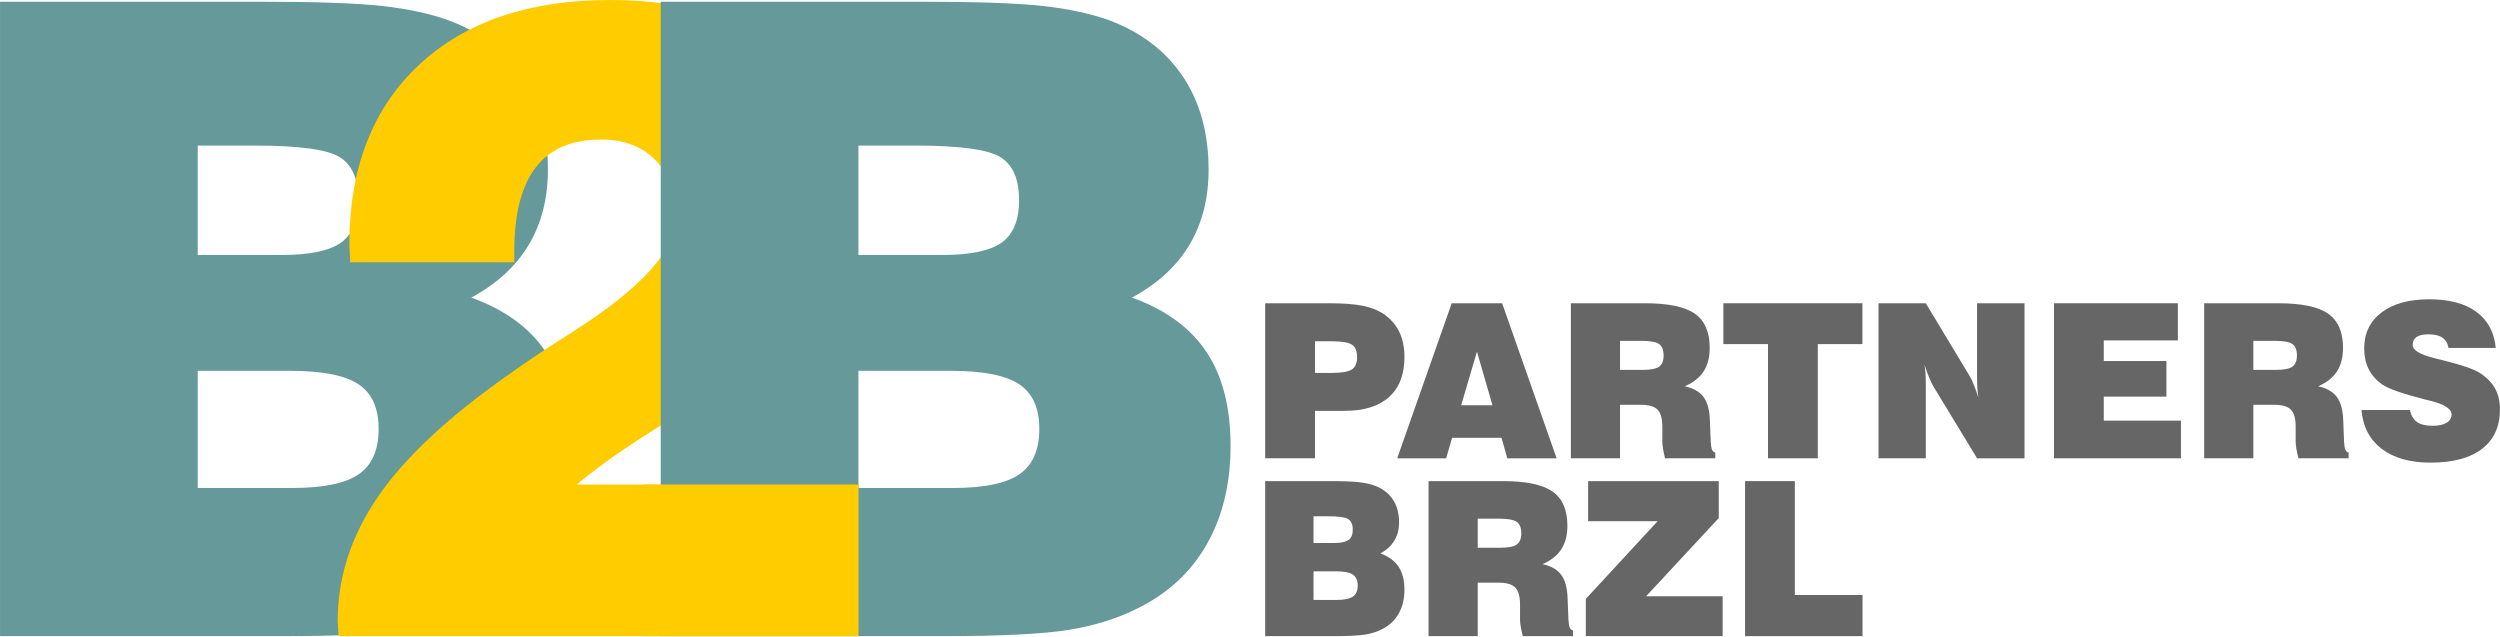
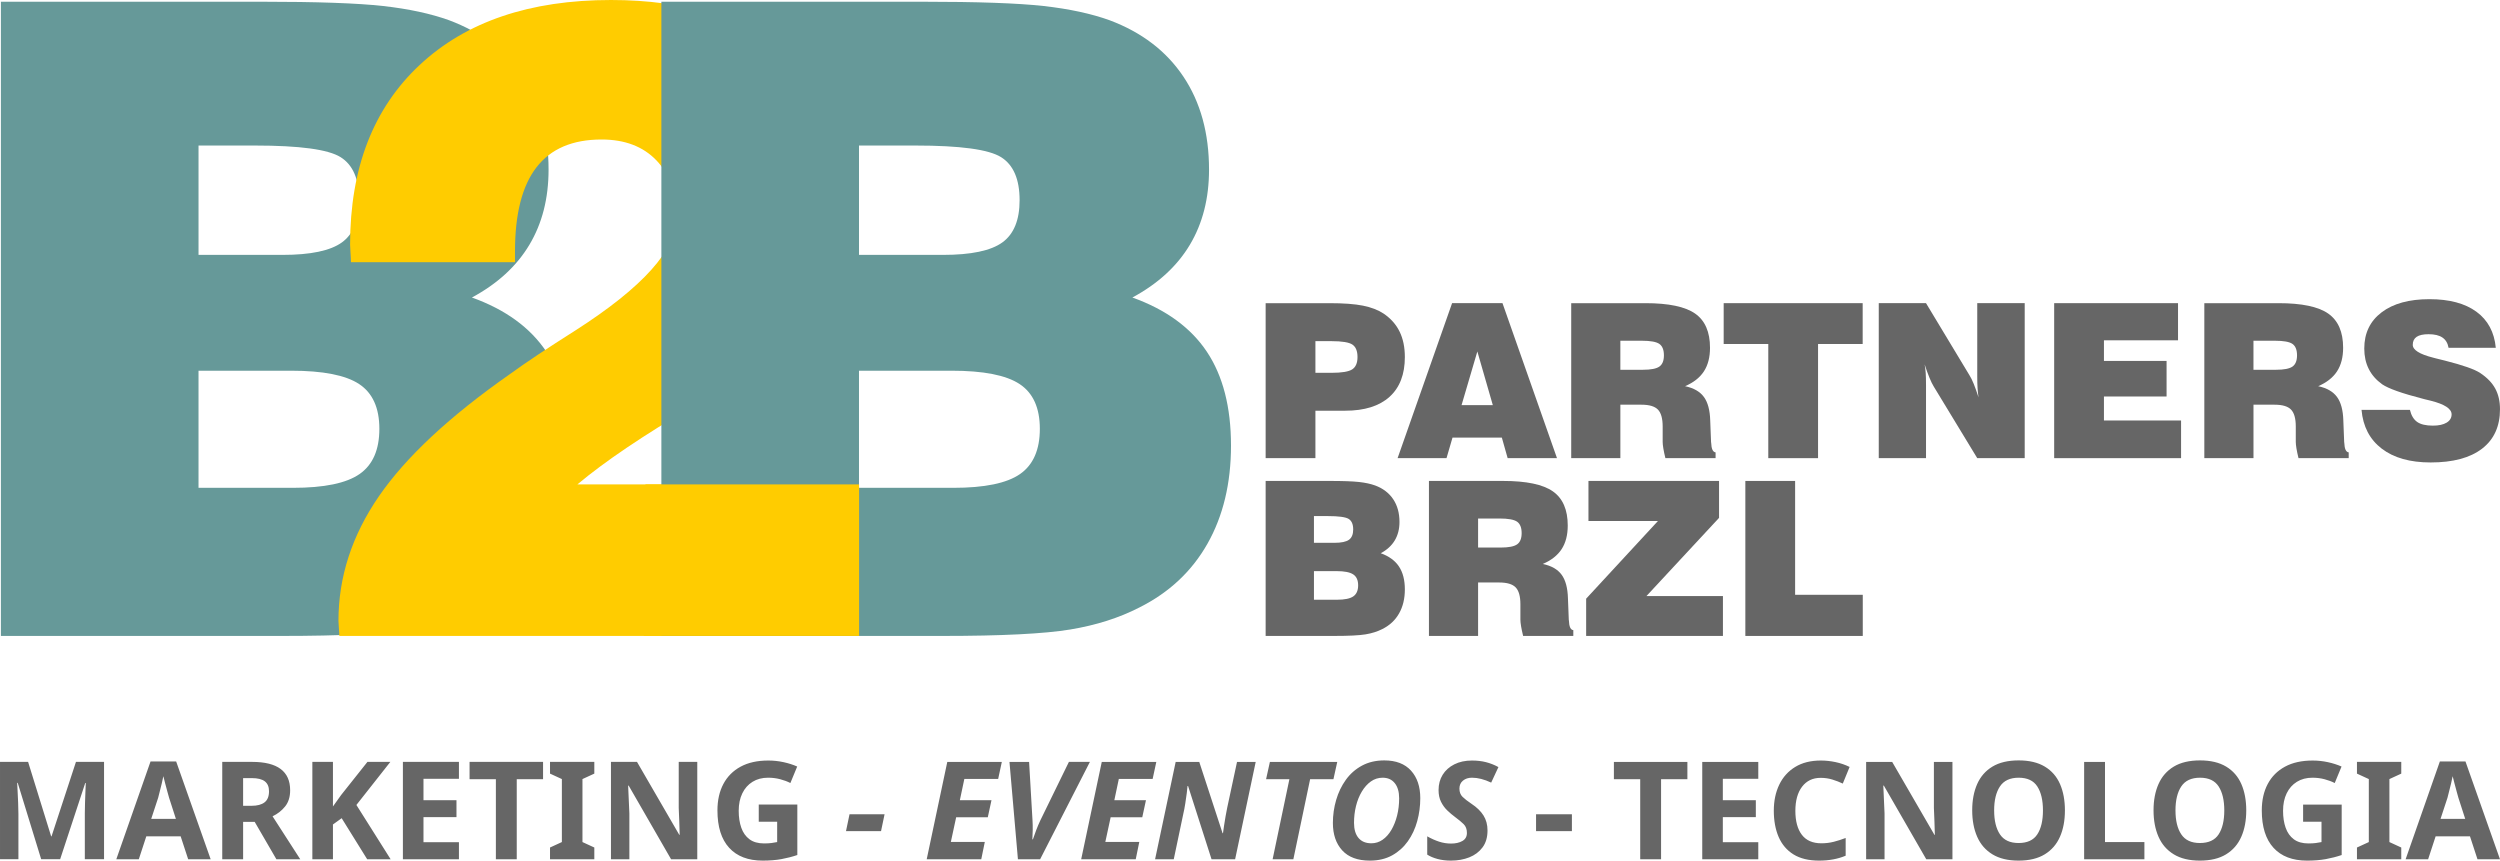
- <svg xmlns="http://www.w3.org/2000/svg" xml:space="preserve" width="51.45mm" height="13.092mm" version="1.1" shape-rendering="geometricPrecision" text-rendering="geometricPrecision" image-rendering="optimizeQuality" fill-rule="evenodd" clip-rule="evenodd" viewBox="0 0 2857.89 727.24">
+ <svg xmlns="http://www.w3.org/2000/svg" xml:space="preserve" width="51.469mm" height="17.718mm" version="1.1" shape-rendering="geometricPrecision" text-rendering="geometricPrecision" image-rendering="optimizeQuality" fill-rule="evenodd" clip-rule="evenodd" viewBox="0 0 2858.81 984.13">
  <g id="Camada_x0020_1">
-     <g id="_2290259028816">
-       <path fill="#669999" fill-rule="nonzero" d="M226 557.86l107.83 0c35.78,0 61.22,-5.25 76.32,-15.76 15.1,-10.5 22.65,-27.73 22.65,-51.7 0,-23.96 -7.72,-41.03 -23.14,-51.21 -15.43,-10.18 -41.37,-15.26 -77.8,-15.26l-105.86 0 0 133.93zm0 -266.38l96.02 0c32.17,0 54.81,-4.76 67.94,-14.28 13.13,-9.52 19.7,-25.6 19.7,-48.25 0,-23.96 -7.05,-40.37 -21.17,-49.23 -14.12,-8.87 -46.78,-13.3 -97.98,-13.3l-64.5 0 0 125.06zm-226 435.76l0 -725.27 297.4 0c64.01,0 110.61,1.64 139.83,4.92 29.22,3.28 54.33,8.7 75.34,16.25 36.76,13.79 64.91,35.28 84.44,64.5 19.54,29.22 29.31,64.66 29.31,106.36 0,32.82 -7.31,61.46 -21.92,85.91 -14.61,24.46 -36.51,44.56 -65.73,60.31 38.41,13.79 66.81,34.48 85.18,62.05 18.38,27.57 27.58,63.36 27.58,107.33 0,43 -8.95,80.34 -26.84,112.02 -17.89,31.68 -43.9,56.05 -78.03,73.12 -22.99,11.81 -49.24,20.19 -78.79,25.11 -29.54,4.92 -78.45,7.39 -146.73,7.39l-321.03 0z" />
-       <path fill="#FFCC00" fill-rule="nonzero" d="M387 727.23c0,-1.97 -0.16,-4.84 -0.49,-8.62 -0.33,-3.77 -0.5,-6.65 -0.5,-8.62 0,-50.22 15.44,-97.73 46.29,-142.54 30.85,-44.81 80.75,-91.34 149.68,-139.59 18.05,-13.13 43.16,-29.87 75.33,-50.22 76.82,-49.24 115.21,-92.07 115.21,-128.51 0,-27.9 -7.63,-49.81 -22.9,-65.73 -15.26,-15.92 -36.19,-23.88 -62.78,-23.88 -33.15,0 -57.94,10.58 -74.34,31.76 -16.41,21.17 -24.62,53.26 -24.62,96.26l0 12.3 -187.59 0c0,-2.62 -0.17,-6.15 -0.49,-10.58 -0.33,-4.43 -0.49,-7.64 -0.49,-9.6 0,-87.31 26.5,-155.75 79.51,-205.32 53.02,-49.56 125.97,-74.34 218.86,-74.34 85.02,0 152.97,20.93 203.85,62.77 50.88,41.85 76.32,97.25 76.32,166.17 0,45.31 -9.85,83.05 -29.55,113.25 -19.7,30.2 -59.9,63.68 -120.63,100.45 -7.23,4.59 -18.88,11.65 -34.97,21.17 -58.1,34.13 -102.57,64.18 -133.43,90.11l316.6 0 0 173.31 -588.88 0z" />
-       <path fill="#669999" fill-rule="nonzero" d="M981.3 557.86l107.83 0c35.78,0 61.22,-5.25 76.32,-15.76 15.09,-10.5 22.65,-27.73 22.65,-51.7 0,-23.96 -7.72,-41.03 -23.14,-51.21 -15.43,-10.18 -41.37,-15.26 -77.8,-15.26l-105.86 0 0 133.93zm0 -266.38l96.02 0c32.17,0 54.81,-4.76 67.94,-14.28 13.13,-9.52 19.7,-25.6 19.7,-48.25 0,-23.96 -7.06,-40.37 -21.17,-49.23 -14.12,-8.87 -46.78,-13.3 -97.98,-13.3l-64.5 0 0 125.06zm-226 435.76l0 -725.27 297.4 0c64.01,0 110.61,1.64 139.83,4.92 29.22,3.28 54.33,8.7 75.34,16.25 36.76,13.79 64.91,35.28 84.44,64.5 19.54,29.22 29.3,64.66 29.3,106.36 0,32.82 -7.31,61.46 -21.91,85.91 -14.61,24.46 -36.52,44.56 -65.73,60.31 38.4,13.79 66.8,34.48 85.18,62.05 18.38,27.57 27.58,63.36 27.58,107.33 0,43 -8.95,80.34 -26.84,112.02 -17.89,31.68 -43.9,56.05 -78.04,73.12 -22.98,11.81 -49.24,20.19 -78.78,25.11 -29.55,4.92 -78.45,7.39 -146.73,7.39l-321.03 0z" />
-       <polygon fill="#FFCC00" fill-rule="nonzero" points="981.4,553.92 737.1,553.92 735.2,727.23 981.4,727.23 " />
+     <g id="_2290087076544">
+       <path fill="#669999" fill-rule="nonzero" d="M227.02 557.84l107.83 0c35.78,0 61.22,-5.25 76.31,-15.76 15.1,-10.5 22.65,-27.73 22.65,-51.7 0,-23.96 -7.72,-41.03 -23.14,-51.21 -15.42,-10.18 -41.36,-15.26 -77.8,-15.26l-105.86 0 0 133.92zm0 -266.37l96.01 0c32.17,0 54.81,-4.76 67.94,-14.27 13.13,-9.51 19.7,-25.6 19.7,-48.25 0,-23.96 -7.05,-40.37 -21.17,-49.23 -14.12,-8.86 -46.77,-13.3 -97.98,-13.3l-64.5 0 0 125.05zm-225.99 435.74l0 -725.24 297.38 0c64,0 110.61,1.64 139.82,4.92 29.22,3.28 54.33,8.7 75.33,16.25 36.76,13.79 64.9,35.28 84.43,64.5 19.54,29.22 29.31,64.66 29.31,106.35 0,32.82 -7.31,61.46 -21.92,85.91 -14.61,24.46 -36.51,44.56 -65.73,60.31 38.41,13.79 66.8,34.48 85.18,62.04 18.38,27.57 27.58,63.35 27.58,107.33 0,43 -8.95,80.34 -26.84,112.01 -17.89,31.68 -43.9,56.05 -78.03,73.12 -22.98,11.81 -49.24,20.19 -78.78,25.11 -29.54,4.92 -78.45,7.39 -146.72,7.39l-321.01 0z" />
+       <path fill="#FFCC00" fill-rule="nonzero" d="M388.02 727.2c0,-1.97 -0.16,-4.84 -0.49,-8.61 -0.33,-3.77 -0.5,-6.65 -0.5,-8.61 0,-50.22 15.44,-97.73 46.29,-142.54 30.85,-44.81 80.74,-91.33 149.68,-139.58 18.05,-13.13 43.16,-29.87 75.33,-50.22 76.81,-49.23 115.21,-92.07 115.21,-128.51 0,-27.89 -7.63,-49.81 -22.9,-65.73 -15.26,-15.92 -36.19,-23.88 -62.78,-23.88 -33.15,0 -57.93,10.58 -74.34,31.75 -16.41,21.17 -24.62,53.26 -24.62,96.26l0 12.3 -187.58 0c0,-2.62 -0.17,-6.15 -0.49,-10.58 -0.33,-4.43 -0.49,-7.64 -0.49,-9.6 0,-87.3 26.5,-155.75 79.51,-205.31 53.02,-49.56 125.96,-74.34 218.85,-74.34 85.02,0 152.96,20.93 203.84,62.77 50.88,41.85 76.32,97.24 76.32,166.17 0,45.31 -9.85,83.04 -29.54,113.25 -19.7,30.2 -59.9,63.68 -120.62,100.44 -7.23,4.59 -18.88,11.65 -34.97,21.17 -58.09,34.13 -102.57,64.18 -133.42,90.1l316.59 0 0 173.3 -588.86 0z" />
+       <path fill="#669999" fill-rule="nonzero" d="M982.29 557.84l107.82 0c35.78,0 61.22,-5.25 76.32,-15.76 15.09,-10.5 22.65,-27.73 22.65,-51.7 0,-23.96 -7.72,-41.03 -23.14,-51.21 -15.42,-10.18 -41.36,-15.26 -77.8,-15.26l-105.86 0 0 133.92zm0 -266.37l96.01 0c32.17,0 54.81,-4.76 67.94,-14.27 13.13,-9.51 19.7,-25.6 19.7,-48.25 0,-23.96 -7.06,-40.37 -21.17,-49.23 -14.12,-8.86 -46.78,-13.3 -97.98,-13.3l-64.5 0 0 125.05zm-225.99 435.74l0 -725.24 297.38 0c64,0 110.61,1.64 139.82,4.92 29.22,3.28 54.33,8.7 75.33,16.25 36.76,13.79 64.9,35.28 84.43,64.5 19.53,29.22 29.3,64.66 29.3,106.35 0,32.82 -7.31,61.46 -21.91,85.91 -14.61,24.46 -36.51,44.56 -65.73,60.31 38.4,13.79 66.8,34.48 85.18,62.04 18.38,27.57 27.58,63.35 27.58,107.33 0,43 -8.95,80.34 -26.84,112.01 -17.89,31.68 -43.9,56.05 -78.03,73.12 -22.98,11.81 -49.23,20.19 -78.78,25.11 -29.54,4.92 -78.45,7.39 -146.72,7.39l-321.01 0z" />
+       <polygon fill="#FFCC00" fill-rule="nonzero" points="982.4,553.89 738.11,553.89 736.2,727.2 982.4,727.2 " />
    </g>
-     <g id="_2290258979808">
-       <path fill="#666666" fill-rule="nonzero" d="M1503.24 426.34l18.29 0c11.87,0 19.82,-1.33 23.83,-3.97 4.01,-2.65 6.01,-7.34 6.01,-14.08 0,-6.82 -1.92,-11.55 -5.77,-14.2 -3.85,-2.65 -11.88,-3.97 -24.07,-3.97l-18.29 0 0 36.22zm-56.92 97.58l0 -177.24 72.92 0c16.13,0 28.9,0.94 38.32,2.82 9.44,1.89 17.31,4.92 23.65,9.09 8.18,5.54 14.28,12.4 18.28,20.58 4.02,8.18 6.03,17.89 6.03,29.11 0,19.82 -5.87,35 -17.57,45.55 -11.71,10.55 -28.6,15.83 -50.65,15.83l-34.06 0 0 54.26 -56.92 0z" />
-       <path fill="#666666" fill-rule="nonzero" d="M1670.37 463.28l35.73 0 -17.69 -61.36 -18.05 61.36zm-73.16 60.65l62.32 -177.24 57.64 0 62.33 177.24 -56.43 0 -6.62 -23.46 -56.44 0 -6.85 23.46 -55.95 0z" />
-       <path fill="#666666" fill-rule="nonzero" d="M1851.95 422.85l25.87 0c9.06,0 15.32,-1.22 18.77,-3.67 3.45,-2.44 5.18,-6.72 5.18,-12.81 0,-6.26 -1.73,-10.61 -5.18,-13.06 -3.45,-2.44 -10.19,-3.67 -20.21,-3.67l-24.43 0 0 33.21zm-56.2 101.07l0 -177.24 84.83 0c26.56,0 45.51,3.97 56.86,11.91 11.35,7.94 17.03,20.98 17.03,39.11 0,10.82 -2.33,19.81 -6.98,26.95 -4.65,7.14 -11.84,12.79 -21.54,16.96 9.87,2.08 17.05,6.19 21.54,12.34 4.49,6.13 6.9,15.14 7.22,27.01l0.96 24.67c0,0.16 0.03,0.36 0.12,0.59 0.25,7.07 1.93,10.75 5.05,11.08l0 6.62 -57.4 0c-1.04,-4.25 -1.82,-7.96 -2.35,-11.13 -0.52,-3.17 -0.77,-5.64 -0.77,-7.4l0 -17.69c0,-9.15 -1.81,-15.59 -5.42,-19.32 -3.6,-3.73 -9.87,-5.6 -18.76,-5.6l-24.19 0 0 61.13 -56.2 0z" />
-       <polygon fill="#666666" fill-rule="nonzero" points="2021.13,523.93 2021.13,393.38 1970.11,393.38 1970.11,346.68 2129.06,346.68 2129.06,393.38 2078.04,393.38 2078.04,523.93 " />
-       <path fill="#666666" fill-rule="nonzero" d="M2147.47 523.93l0 -177.24 54.04 0 49.69 82.43c1.52,2.32 3.14,5.6 4.88,9.86 1.72,4.26 3.54,9.39 5.47,15.41 -0.47,-3.13 -0.84,-6.58 -1.08,-10.35 -0.25,-3.77 -0.37,-8.35 -0.37,-13.72l0 -83.63 54.27 0 0 177.24 -54.27 0 -49.69 -81.83c-1.52,-2.41 -3.19,-5.81 -4.99,-10.23 -1.8,-4.4 -3.63,-9.47 -5.48,-15.16 0.56,3.13 0.97,6.4 1.22,9.81 0.24,3.41 0.36,8.19 0.36,14.37l0 83.03 -54.04 0z" />
-       <polygon fill="#666666" fill-rule="nonzero" points="2348.06,523.93 2348.06,346.68 2489.68,346.68 2489.68,389.17 2404.97,389.17 2404.97,412.74 2476.59,412.74 2476.59,453.42 2404.97,453.42 2404.97,480.86 2493.17,480.86 2493.17,523.93 " />
-       <path fill="#666666" fill-rule="nonzero" d="M2575.96 422.85l25.87 0c9.06,0 15.31,-1.22 18.77,-3.67 3.44,-2.44 5.18,-6.72 5.18,-12.81 0,-6.26 -1.73,-10.61 -5.18,-13.06 -3.46,-2.44 -10.19,-3.67 -20.21,-3.67l-24.43 0 0 33.21zm-56.2 101.07l0 -177.24 84.83 0c26.56,0 45.51,3.97 56.86,11.91 11.35,7.94 17.03,20.98 17.03,39.11 0,10.82 -2.33,19.81 -6.98,26.95 -4.65,7.14 -11.84,12.79 -21.54,16.96 9.87,2.08 17.05,6.19 21.54,12.34 4.49,6.13 6.9,15.14 7.22,27.01l0.96 24.67c0,0.16 0.03,0.36 0.12,0.59 0.25,7.07 1.93,10.75 5.05,11.08l0 6.62 -57.4 0c-1.04,-4.25 -1.82,-7.96 -2.35,-11.13 -0.52,-3.17 -0.77,-5.64 -0.77,-7.4l0 -17.69c0,-9.15 -1.81,-15.59 -5.42,-19.32 -3.6,-3.73 -9.87,-5.6 -18.76,-5.6l-24.19 0 0 61.13 -56.2 0z" />
-       <path fill="#666666" fill-rule="nonzero" d="M2699.53 468.7l55.35 0c1.52,6.42 4.29,11.03 8.3,13.83 4.02,2.81 9.99,4.22 17.93,4.22 6.67,0 11.9,-1.14 15.71,-3.42 3.81,-2.3 5.72,-5.44 5.72,-9.46 0,-6.42 -7.98,-11.63 -23.94,-15.65 -3.22,-0.79 -5.67,-1.39 -7.34,-1.79 -13.08,-3.37 -23.49,-6.44 -31.23,-9.2 -7.74,-2.77 -13.38,-5.36 -16.9,-7.76 -6.82,-4.9 -11.94,-10.75 -15.35,-17.57 -3.42,-6.82 -5.11,-14.6 -5.11,-23.35 0,-17.56 6.62,-31.36 19.85,-41.38 13.24,-10.03 31.44,-15.04 54.62,-15.04 22.78,0 40.72,4.79 53.79,14.38 13.08,9.59 20.45,23.33 22.14,41.21l-54.02 0c-0.89,-5.22 -3.19,-9.1 -6.93,-11.67 -3.73,-2.57 -9.04,-3.85 -15.94,-3.85 -6.1,0 -10.63,1.01 -13.6,3.01 -2.97,2.01 -4.45,5.06 -4.45,9.15 0,5.85 7.78,10.74 23.35,14.68 1.36,0.4 2.41,0.68 3.12,0.83 2.26,0.57 5.66,1.41 10.23,2.53 20.62,5.22 34.09,9.95 40.43,14.2 7.86,5.22 13.6,11.15 17.21,17.81 3.6,6.66 5.41,14.53 5.41,23.59 0,19.56 -6.84,34.61 -20.51,45.12 -13.68,10.51 -33.27,15.76 -58.77,15.76 -23.51,0 -42.14,-5.25 -55.9,-15.76 -13.75,-10.51 -21.48,-25.31 -23.16,-44.4z" />
-       <path fill="#666666" fill-rule="nonzero" d="M1501.55 685.84l26.36 0c8.74,0 14.95,-1.28 18.65,-3.84 3.69,-2.57 5.54,-6.78 5.54,-12.64 0,-5.86 -1.89,-10.03 -5.65,-12.51 -3.77,-2.48 -10.11,-3.73 -19.01,-3.73l-25.87 0 0 32.73zm0 -65.09l23.46 0c7.86,0 13.4,-1.17 16.61,-3.49 3.21,-2.33 4.82,-6.26 4.82,-11.8 0,-5.85 -1.73,-9.86 -5.17,-12.03 -3.46,-2.17 -11.44,-3.25 -23.95,-3.25l-15.76 0 0 30.57zm-55.24 106.48l0 -177.24 72.68 0c15.65,0 27.03,0.41 34.17,1.21 7.14,0.8 13.28,2.13 18.41,3.98 8.98,3.37 15.86,8.62 20.64,15.76 4.77,7.15 7.15,15.81 7.15,25.99 0,8.02 -1.79,15.03 -5.35,21 -3.57,5.98 -8.93,10.9 -16.06,14.74 9.38,3.36 16.31,8.42 20.81,15.16 4.5,6.73 6.74,15.48 6.74,26.22 0,10.51 -2.18,19.64 -6.56,27.38 -4.37,7.74 -10.73,13.7 -19.07,17.87 -5.61,2.88 -12.03,4.93 -19.25,6.13 -7.22,1.2 -19.17,1.8 -35.86,1.8l-78.47 0z" />
-       <path fill="#666666" fill-rule="nonzero" d="M1689.26 626.16l25.88 0c9.06,0 15.31,-1.22 18.77,-3.67 3.44,-2.45 5.17,-6.72 5.17,-12.82 0,-6.25 -1.73,-10.61 -5.17,-13.06 -3.46,-2.44 -10.19,-3.67 -20.21,-3.67l-24.43 0 0 33.21zm-56.19 101.07l0 -177.24 84.83 0c26.56,0 45.51,3.97 56.86,11.91 11.35,7.94 17.03,20.99 17.03,39.12 0,10.82 -2.33,19.81 -6.98,26.95 -4.65,7.14 -11.84,12.79 -21.54,16.96 9.87,2.08 17.05,6.2 21.54,12.34 4.49,6.14 6.9,15.14 7.22,27.01l0.96 24.67c0,0.16 0.03,0.36 0.12,0.6 0.25,7.07 1.93,10.75 5.05,11.07l0 6.62 -57.4 0c-1.04,-4.25 -1.82,-7.96 -2.35,-11.13 -0.52,-3.17 -0.77,-5.63 -0.77,-7.39l0 -17.69c0,-9.15 -1.81,-15.59 -5.42,-19.31 -3.6,-3.73 -9.87,-5.6 -18.76,-5.6l-24.2 0 0 61.12 -56.19 0z" />
-       <polygon fill="#666666" fill-rule="nonzero" points="1812.84,727.24 1812.84,684.63 1894.9,595.84 1815.48,595.84 1815.48,549.99 1964.82,549.99 1964.82,592.23 1881.79,681.64 1969.27,681.64 1969.27,727.24 " />
-       <polygon fill="#666666" fill-rule="nonzero" points="1994.9,727.24 1994.9,549.99 2051.81,549.99 2051.81,680.19 2129.18,680.19 2129.18,727.24 " />
+     <g id="_2290087079280">
+       <path fill="#666666" fill-rule="nonzero" d="M1504.21 426.33l18.29 0c11.87,0 19.82,-1.33 23.83,-3.97 4.01,-2.65 6.01,-7.34 6.01,-14.08 0,-6.82 -1.92,-11.55 -5.77,-14.2 -3.85,-2.65 -11.88,-3.97 -24.07,-3.97l-18.29 0 0 36.21zm-56.92 97.58l0 -177.23 72.92 0c16.12,0 28.9,0.94 38.31,2.82 9.44,1.89 17.31,4.92 23.65,9.09 8.18,5.54 14.28,12.4 18.28,20.58 4.02,8.18 6.03,17.89 6.03,29.11 0,19.82 -5.87,35 -17.57,45.55 -11.71,10.55 -28.59,15.82 -50.65,15.82l-34.05 0 0 54.26 -56.92 0z" />
+       <path fill="#666666" fill-rule="nonzero" d="M1671.34 463.26l35.73 0 -17.69 -61.36 -18.05 61.36zm-73.16 60.64l62.32 -177.23 57.63 0 62.33 177.23 -56.43 0 -6.62 -23.46 -56.44 0 -6.85 23.46 -55.95 0z" />
+       <path fill="#666666" fill-rule="nonzero" d="M1852.91 422.84l25.87 0c9.06,0 15.32,-1.22 18.77,-3.67 3.45,-2.44 5.18,-6.72 5.18,-12.81 0,-6.26 -1.73,-10.61 -5.18,-13.06 -3.45,-2.44 -10.19,-3.67 -20.21,-3.67l-24.43 0 0 33.21zm-56.19 101.07l0 -177.23 84.83 0c26.56,0 45.51,3.97 56.86,11.91 11.35,7.94 17.03,20.98 17.03,39.11 0,10.82 -2.33,19.81 -6.98,26.95 -4.65,7.14 -11.84,12.79 -21.54,16.96 9.87,2.08 17.05,6.19 21.54,12.34 4.49,6.13 6.9,15.14 7.22,27.01l0.96 24.67c0,0.16 0.03,0.36 0.12,0.59 0.25,7.07 1.93,10.75 5.05,11.08l0 6.62 -57.39 0c-1.04,-4.25 -1.82,-7.96 -2.35,-11.13 -0.52,-3.17 -0.77,-5.64 -0.77,-7.4l0 -17.69c0,-9.15 -1.81,-15.59 -5.42,-19.32 -3.6,-3.73 -9.86,-5.6 -18.76,-5.6l-24.19 0 0 61.13 -56.19 0z" />
+       <polygon fill="#666666" fill-rule="nonzero" points="2022.08,523.91 2022.08,393.36 1971.06,393.36 1971.06,346.67 2130.01,346.67 2130.01,393.36 2078.99,393.36 2078.99,523.91 " />
+       <path fill="#666666" fill-rule="nonzero" d="M2148.41 523.91l0 -177.24 54.03 0 49.69 82.43c1.52,2.32 3.14,5.6 4.88,9.86 1.72,4.26 3.54,9.39 5.47,15.41 -0.47,-3.13 -0.84,-6.58 -1.08,-10.35 -0.25,-3.77 -0.37,-8.35 -0.37,-13.72l0 -83.63 54.27 0 0 177.24 -54.27 0 -49.69 -81.82c-1.52,-2.41 -3.19,-5.81 -4.99,-10.23 -1.8,-4.4 -3.63,-9.46 -5.48,-15.16 0.56,3.13 0.97,6.4 1.22,9.81 0.24,3.4 0.36,8.19 0.36,14.37l0 83.03 -54.03 0z" />
+       <polygon fill="#666666" fill-rule="nonzero" points="2349,523.91 2349,346.67 2490.62,346.67 2490.62,389.15 2405.91,389.15 2405.91,412.73 2477.53,412.73 2477.53,453.4 2405.91,453.4 2405.91,480.84 2494.11,480.84 2494.11,523.91 " />
+       <path fill="#666666" fill-rule="nonzero" d="M2576.89 422.84l25.87 0c9.06,0 15.31,-1.22 18.77,-3.67 3.44,-2.44 5.18,-6.72 5.18,-12.81 0,-6.26 -1.73,-10.61 -5.18,-13.06 -3.45,-2.44 -10.19,-3.67 -20.21,-3.67l-24.43 0 0 33.21zm-56.19 101.07l0 -177.23 84.83 0c26.56,0 45.51,3.97 56.86,11.91 11.35,7.94 17.03,20.98 17.03,39.11 0,10.82 -2.33,19.81 -6.98,26.95 -4.65,7.14 -11.84,12.79 -21.54,16.96 9.87,2.08 17.05,6.19 21.54,12.34 4.49,6.13 6.9,15.14 7.22,27.01l0.96 24.67c0,0.16 0.03,0.36 0.12,0.59 0.25,7.07 1.93,10.75 5.05,11.08l0 6.62 -57.39 0c-1.04,-4.25 -1.82,-7.96 -2.35,-11.13 -0.52,-3.17 -0.77,-5.64 -0.77,-7.4l0 -17.69c0,-9.15 -1.81,-15.59 -5.42,-19.32 -3.6,-3.73 -9.86,-5.6 -18.76,-5.6l-24.19 0 0 61.13 -56.19 0z" />
+       <path fill="#666666" fill-rule="nonzero" d="M2700.46 468.68l55.35 0c1.52,6.42 4.29,11.03 8.3,13.83 4.02,2.81 9.99,4.22 17.93,4.22 6.67,0 11.9,-1.14 15.71,-3.42 3.81,-2.3 5.72,-5.44 5.72,-9.46 0,-6.42 -7.98,-11.63 -23.94,-15.65 -3.22,-0.79 -5.67,-1.39 -7.34,-1.79 -13.08,-3.37 -23.49,-6.44 -31.23,-9.2 -7.74,-2.77 -13.38,-5.36 -16.9,-7.76 -6.82,-4.9 -11.94,-10.75 -15.35,-17.57 -3.42,-6.82 -5.11,-14.6 -5.11,-23.35 0,-17.56 6.62,-31.36 19.85,-41.38 13.24,-10.03 31.44,-15.04 54.62,-15.04 22.78,0 40.71,4.79 53.79,14.37 13.08,9.59 20.45,23.33 22.13,41.21l-54.02 0c-0.89,-5.22 -3.19,-9.1 -6.93,-11.67 -3.73,-2.57 -9.04,-3.85 -15.94,-3.85 -6.1,0 -10.63,1.01 -13.6,3 -2.97,2.01 -4.45,5.06 -4.45,9.15 0,5.85 7.78,10.74 23.35,14.67 1.36,0.4 2.41,0.68 3.12,0.83 2.26,0.57 5.66,1.41 10.23,2.53 20.62,5.22 34.09,9.95 40.43,14.2 7.86,5.22 13.6,11.15 17.21,17.81 3.6,6.66 5.41,14.53 5.41,23.59 0,19.56 -6.84,34.6 -20.51,45.12 -13.68,10.51 -33.27,15.76 -58.77,15.76 -23.51,0 -42.14,-5.25 -55.9,-15.76 -13.75,-10.51 -21.48,-25.31 -23.16,-44.4z" />
+       <path fill="#666666" fill-rule="nonzero" d="M1502.52 685.81l26.36 0c8.74,0 14.95,-1.28 18.65,-3.84 3.69,-2.57 5.54,-6.78 5.54,-12.64 0,-5.86 -1.89,-10.03 -5.65,-12.51 -3.77,-2.48 -10.11,-3.73 -19.01,-3.73l-25.87 0 0 32.73zm0 -65.09l23.46 0c7.86,0 13.4,-1.17 16.61,-3.49 3.2,-2.33 4.82,-6.26 4.82,-11.8 0,-5.85 -1.73,-9.86 -5.17,-12.03 -3.45,-2.17 -11.44,-3.25 -23.95,-3.25l-15.76 0 0 30.57zm-55.23 106.48l0 -177.24 72.68 0c15.65,0 27.03,0.41 34.17,1.21 7.14,0.8 13.28,2.13 18.41,3.98 8.98,3.37 15.86,8.61 20.64,15.76 4.77,7.15 7.15,15.81 7.15,25.99 0,8.02 -1.79,15.02 -5.35,21 -3.57,5.98 -8.93,10.9 -16.06,14.74 9.38,3.36 16.31,8.42 20.81,15.16 4.5,6.73 6.74,15.48 6.74,26.22 0,10.51 -2.18,19.63 -6.56,27.38 -4.37,7.74 -10.73,13.7 -19.07,17.87 -5.61,2.88 -12.03,4.93 -19.25,6.13 -7.22,1.2 -19.17,1.8 -35.85,1.8l-78.46 0z" />
+       <path fill="#666666" fill-rule="nonzero" d="M1690.22 626.14l25.88 0c9.06,0 15.31,-1.22 18.77,-3.67 3.44,-2.45 5.17,-6.72 5.17,-12.82 0,-6.25 -1.73,-10.61 -5.17,-13.06 -3.45,-2.44 -10.19,-3.67 -20.21,-3.67l-24.43 0 0 33.21zm-56.19 101.07l0 -177.24 84.83 0c26.56,0 45.51,3.97 56.86,11.91 11.35,7.94 17.03,20.98 17.03,39.11 0,10.82 -2.33,19.81 -6.98,26.95 -4.65,7.14 -11.84,12.79 -21.54,16.96 9.87,2.08 17.05,6.2 21.54,12.34 4.49,6.14 6.9,15.14 7.22,27.01l0.96 24.67c0,0.16 0.03,0.36 0.12,0.6 0.25,7.07 1.93,10.75 5.05,11.07l0 6.62 -57.39 0c-1.04,-4.25 -1.82,-7.96 -2.35,-11.13 -0.52,-3.17 -0.77,-5.63 -0.77,-7.39l0 -17.69c0,-9.15 -1.81,-15.59 -5.42,-19.31 -3.6,-3.73 -9.86,-5.6 -18.76,-5.6l-24.2 0 0 61.12 -56.19 0z" />
+       <polygon fill="#666666" fill-rule="nonzero" points="1813.8,727.21 1813.8,684.61 1895.86,595.81 1816.44,595.81 1816.44,549.97 1965.77,549.97 1965.77,592.2 1882.75,681.61 1970.22,681.61 1970.22,727.21 " />
+       <polygon fill="#666666" fill-rule="nonzero" points="1995.85,727.21 1995.85,549.97 2052.76,549.97 2052.76,680.16 2130.12,680.16 2130.12,727.21 " />
    </g>
+     <path fill="#666666" fill-rule="nonzero" d="M47.09 982.56l-26.82 -87.31 -0.62 0c0.11,2.08 0.26,5.19 0.47,9.35 0.21,4.16 0.42,8.6 0.63,13.33 0.21,4.73 0.31,9.01 0.31,12.86l0 51.76 -21.05 0 0 -111.32 32.12 0 26.35 85.13 0.47 0 27.91 -85.13 32.12 0 0 111.32 -21.98 0 0 -52.7c0,-3.53 0.08,-7.59 0.23,-12.16 0.16,-4.58 0.31,-8.91 0.47,-13.02 0.16,-4.1 0.29,-7.2 0.39,-9.28l-0.62 0 -28.69 87.15 -21.67 0zm168.08 0l-8.58 -26.19 -39.29 0 -8.57 26.19 -25.73 0 39.14 -111.79 29.31 0 39.44 111.79 -25.72 0zm-21.83 -70.32c-0.42,-1.56 -1.07,-3.89 -1.95,-7.02 -0.88,-3.12 -1.74,-6.32 -2.57,-9.59 -0.83,-3.27 -1.51,-5.95 -2.03,-8.03 -0.42,2.39 -1.01,5.12 -1.79,8.19 -0.78,3.07 -1.53,6.08 -2.26,9.04 -0.73,2.96 -1.35,5.43 -1.87,7.4l-7.95 24.17 28.22 0 -7.8 -24.17zm94.95 -41c29,0 43.5,10.81 43.5,32.43 0,7.59 -1.92,13.77 -5.77,18.55 -3.84,4.78 -8.63,8.52 -14.34,11.23l31.65 49.11 -27.28 0 -24.79 -42.72 -13.25 0 0 42.72 -23.86 0 0 -111.32 34.14 0zm-0.47 18.55l-9.82 0 0 31.65 9.82 0c6.34,0 11.23,-1.3 14.66,-3.9 3.43,-2.6 5.14,-6.86 5.14,-12.79 0,-4.99 -1.58,-8.73 -4.75,-11.23 -3.17,-2.49 -8.19,-3.74 -15.05,-3.74zm158.87 92.77l-26.82 0 -29.16 -46.93 -9.98 7.17 0 39.76 -23.55 0 0 -111.32 23.55 0 0 50.98c1.56,-2.18 3.12,-4.37 4.68,-6.55 1.56,-2.18 3.12,-4.37 4.68,-6.55l30.09 -37.89 26.19 0 -38.82 49.27 39.13 62.05zm78.11 0l-64.08 0 0 -111.32 64.08 0 0 19.34 -40.54 0 0 24.48 37.73 0 0 19.33 -37.73 0 0 28.69 40.54 0 0 19.49zm66.11 0l-23.86 0 0 -91.52 -30.09 0 0 -19.8 84.04 0 0 19.8 -30.09 0 0 91.52zm88.71 0l-50.67 0 0 -13.41 13.56 -6.24 0 -72.03 -13.56 -6.24 0 -13.41 50.67 0 0 13.41 -13.56 6.24 0 72.03 13.56 6.24 0 13.41zm117.72 0l-29.94 0 -48.49 -84.19 -0.62 0c0.21,5.3 0.44,10.6 0.7,15.9 0.26,5.3 0.49,10.6 0.71,15.9l0 52.39 -21.05 0 0 -111.32 29.78 0 48.33 83.41 0.47 0c-0.11,-5.19 -0.26,-10.34 -0.47,-15.43 -0.21,-5.09 -0.41,-10.19 -0.62,-15.28l0 -52.7 21.21 0 0 111.32zm70.31 -62.52l44.12 0 0 57.69c-5.82,1.97 -11.88,3.53 -18.16,4.68 -6.29,1.14 -13.44,1.72 -21.44,1.72 -16.63,0 -29.42,-4.89 -38.35,-14.66 -8.94,-9.77 -13.41,-24.01 -13.41,-42.72 0,-11.64 2.26,-21.72 6.78,-30.25 4.52,-8.52 11.1,-15.12 19.72,-19.8 8.63,-4.68 19.18,-7.02 31.65,-7.02 5.93,0 11.75,0.63 17.46,1.87 5.72,1.25 10.91,2.91 15.59,4.99l-7.79 18.87c-3.43,-1.77 -7.33,-3.22 -11.7,-4.37 -4.37,-1.14 -8.94,-1.72 -13.72,-1.72 -6.86,0 -12.81,1.56 -17.85,4.68 -5.04,3.12 -8.94,7.51 -11.69,13.18 -2.76,5.67 -4.13,12.34 -4.13,20.03 0,7.28 0.99,13.72 2.96,19.34 1.98,5.61 5.09,10 9.36,13.18 4.26,3.17 9.82,4.75 16.68,4.75 3.33,0 6.16,-0.16 8.5,-0.47 2.34,-0.31 4.49,-0.68 6.47,-1.09l0 -23.23 -21.05 0 0 -19.65zm888.86 30.41l0 -19.34 41 0 0 19.34 -41 0zm142.97 32.12l-23.86 0 0 -91.52 -30.09 0 0 -19.8 84.04 0 0 19.8 -30.09 0 0 91.52zm111.16 0l-64.08 0 0 -111.32 64.08 0 0 19.34 -40.54 0 0 24.48 37.73 0 0 19.33 -37.73 0 0 28.69 40.54 0 0 19.49zm71.25 -93.08c-8.94,0 -15.98,3.35 -21.13,10.06 -5.14,6.7 -7.72,15.93 -7.72,27.67 0,11.75 2.47,20.87 7.4,27.36 4.94,6.5 12.4,9.75 22.37,9.75 4.89,0 9.59,-0.57 14.11,-1.72 4.52,-1.14 9.06,-2.6 13.64,-4.37l0 20.27c-8.84,3.74 -18.97,5.62 -30.41,5.62 -11.85,0 -21.6,-2.37 -29.23,-7.09 -7.64,-4.73 -13.3,-11.39 -17,-19.96 -3.69,-8.58 -5.53,-18.58 -5.53,-30.02 0,-11.23 2.08,-21.15 6.24,-29.78 4.15,-8.63 10.24,-15.39 18.24,-20.27 8,-4.89 17.77,-7.33 29.31,-7.33 5.51,0 11.1,0.6 16.76,1.79 5.66,1.19 11.04,3.04 16.14,5.54l-7.8 19.02c-3.74,-1.77 -7.72,-3.3 -11.93,-4.6 -4.21,-1.3 -8.7,-1.95 -13.49,-1.95zm150.77 93.08l-29.94 0 -48.49 -84.19 -0.62 0c0.21,5.3 0.44,10.6 0.7,15.9 0.26,5.3 0.49,10.6 0.71,15.9l0 52.39 -21.05 0 0 -111.32 29.78 0 48.33 83.41 0.47 0c-0.11,-5.19 -0.26,-10.34 -0.47,-15.43 -0.21,-5.09 -0.41,-10.19 -0.62,-15.28l0 -52.7 21.21 0 0 111.32zm128.62 -55.82c0,11.54 -1.89,21.6 -5.69,30.17 -3.79,8.58 -9.59,15.26 -17.39,20.03 -7.79,4.78 -17.77,7.18 -29.93,7.18 -12.06,0 -22.01,-2.39 -29.86,-7.18 -7.85,-4.78 -13.67,-11.48 -17.46,-20.11 -3.79,-8.63 -5.69,-18.71 -5.69,-30.24 0,-11.44 1.89,-21.44 5.69,-30.02 3.79,-8.57 9.61,-15.22 17.46,-19.96 7.85,-4.73 17.85,-7.09 30.02,-7.09 12.05,0 22.01,2.37 29.86,7.09 7.85,4.73 13.64,11.39 17.39,19.96 3.74,8.58 5.61,18.64 5.61,30.17zm-80.92 0c0,11.64 2.21,20.76 6.63,27.36 4.42,6.6 11.51,9.9 21.28,9.9 9.98,0 17.12,-3.3 21.43,-9.9 4.32,-6.6 6.47,-15.72 6.47,-27.36 0,-11.64 -2.16,-20.79 -6.47,-27.44 -4.31,-6.65 -11.41,-9.98 -21.28,-9.98 -9.88,0 -17.02,3.33 -21.44,9.98 -4.42,6.65 -6.63,15.8 -6.63,27.44zm102.9 55.82l0 -111.32 23.86 0 0 91.68 45.06 0 0 19.65 -68.91 0zm185.38 -55.82c0,11.54 -1.89,21.6 -5.69,30.17 -3.79,8.58 -9.59,15.26 -17.39,20.03 -7.79,4.78 -17.77,7.18 -29.93,7.18 -12.06,0 -22.01,-2.39 -29.86,-7.18 -7.85,-4.78 -13.67,-11.48 -17.46,-20.11 -3.79,-8.63 -5.69,-18.71 -5.69,-30.24 0,-11.44 1.89,-21.44 5.69,-30.02 3.79,-8.57 9.61,-15.22 17.46,-19.96 7.85,-4.73 17.85,-7.09 30.02,-7.09 12.05,0 22.01,2.37 29.86,7.09 7.85,4.73 13.64,11.39 17.39,19.96 3.74,8.58 5.61,18.64 5.61,30.17zm-80.92 0c0,11.64 2.21,20.76 6.63,27.36 4.42,6.6 11.51,9.9 21.28,9.9 9.98,0 17.12,-3.3 21.43,-9.9 4.32,-6.6 6.47,-15.72 6.47,-27.36 0,-11.64 -2.16,-20.79 -6.47,-27.44 -4.31,-6.65 -11.41,-9.98 -21.28,-9.98 -9.88,0 -17.02,3.33 -21.44,9.98 -4.42,6.65 -6.63,15.8 -6.63,27.44zm145.93 -6.7l44.12 0 0 57.69c-5.82,1.97 -11.88,3.53 -18.16,4.68 -6.29,1.14 -13.44,1.72 -21.44,1.72 -16.63,0 -29.42,-4.89 -38.35,-14.66 -8.94,-9.77 -13.41,-24.01 -13.41,-42.72 0,-11.64 2.26,-21.72 6.78,-30.25 4.52,-8.52 11.1,-15.12 19.72,-19.8 8.63,-4.68 19.18,-7.02 31.65,-7.02 5.93,0 11.75,0.63 17.46,1.87 5.72,1.25 10.91,2.91 15.59,4.99l-7.79 18.87c-3.43,-1.77 -7.33,-3.22 -11.7,-4.37 -4.37,-1.14 -8.94,-1.72 -13.72,-1.72 -6.86,0 -12.81,1.56 -17.85,4.68 -5.04,3.12 -8.94,7.51 -11.69,13.18 -2.76,5.67 -4.13,12.34 -4.13,20.03 0,7.28 0.99,13.72 2.96,19.34 1.98,5.61 5.09,10 9.36,13.18 4.26,3.17 9.82,4.75 16.68,4.75 3.33,0 6.16,-0.16 8.5,-0.47 2.34,-0.31 4.49,-0.68 6.47,-1.09l0 -23.23 -21.05 0 0 -19.65zm112.26 62.52l-50.67 0 0 -13.41 13.56 -6.24 0 -72.03 -13.56 -6.24 0 -13.41 50.67 0 0 13.41 -13.56 6.24 0 72.03 13.56 6.24 0 13.41zm87.15 0l-8.58 -26.19 -39.29 0 -8.57 26.19 -25.73 0 39.14 -111.79 29.31 0 39.44 111.79 -25.72 0zm-21.83 -70.32c-0.42,-1.56 -1.07,-3.89 -1.95,-7.02 -0.88,-3.12 -1.74,-6.32 -2.57,-9.59 -0.83,-3.27 -1.51,-5.95 -2.03,-8.03 -0.42,2.39 -1.01,5.12 -1.79,8.19 -0.78,3.07 -1.53,6.08 -2.26,9.04 -0.73,2.96 -1.35,5.43 -1.87,7.4l-7.95 24.17 28.22 0 -7.8 -24.17zm-1843.82 38.2l4.05 -19.34 40.07 0 -4.05 19.34 -40.07 0zm92.3 32.12l23.54 -111.32 62.37 0 -4.2 19.49 -38.67 0 -5.14 24.32 36.17 0 -4.21 19.48 -36.17 0 -6.08 28.22 38.83 0 -4.05 19.8 -62.37 0zm104.31 0l-9.67 -111.32 22.45 0 3.9 67.04c0.21,3.22 0.29,6.86 0.23,10.91 -0.05,4.05 -0.18,7.59 -0.39,10.6l0.62 0c1.14,-3.43 2.42,-6.99 3.82,-10.68 1.41,-3.69 2.94,-7.3 4.6,-10.84l32.74 -67.04 24.01 0 -56.91 111.32 -25.41 0zm72.34 0l23.54 -111.32 62.37 0 -4.2 19.49 -38.67 0 -5.14 24.32 36.17 0 -4.21 19.48 -36.17 0 -6.08 28.22 38.83 0 -4.05 19.8 -62.37 0zm84.51 0l23.54 -111.32 26.97 0 26.66 81.54 0.47 0c0.31,-2.39 0.73,-5.3 1.24,-8.73 0.52,-3.43 1.09,-6.97 1.72,-10.6 0.62,-3.64 1.25,-6.91 1.87,-9.82l11.23 -52.39 21.36 0 -23.54 111.32 -26.97 0 -26.82 -83.73 -0.63 0c-0.1,1.67 -0.39,4.34 -0.86,8.03 -0.47,3.69 -1.04,7.69 -1.72,12 -0.67,4.32 -1.43,8.24 -2.26,11.78l-10.91 51.92 -21.36 0zm134.4 0l19.18 -91.52 -26.66 0 4.37 -19.8 77.02 0 -4.37 19.8 -26.66 0 -19.17 91.52 -23.7 0zm111.17 1.56c-13.92,0 -24.45,-3.9 -31.57,-11.7 -7.12,-7.79 -10.68,-18.24 -10.68,-31.34 0,-9.04 1.25,-17.82 3.74,-26.34 2.49,-8.53 6.18,-16.19 11.07,-23 4.88,-6.8 11.01,-12.21 18.4,-16.21 7.38,-4 15.9,-6 25.57,-6 13.3,0 23.49,3.9 30.55,11.69 7.07,7.8 10.6,18.3 10.6,31.5 0,9.04 -1.17,17.82 -3.51,26.34 -2.34,8.53 -5.9,16.16 -10.68,22.92 -4.78,6.75 -10.79,12.14 -18.01,16.14 -7.23,4 -15.72,6 -25.49,6zm1.72 -19.8c4.68,0 8.96,-1.35 12.86,-4.05 3.89,-2.71 7.25,-6.44 10.05,-11.23 2.8,-4.78 4.99,-10.26 6.55,-16.45 1.56,-6.19 2.34,-12.76 2.34,-19.72 0,-7.38 -1.66,-13.15 -4.99,-17.31 -3.33,-4.16 -7.95,-6.24 -13.87,-6.24 -4.99,0 -9.49,1.43 -13.49,4.29 -4,2.86 -7.46,6.73 -10.37,11.61 -2.91,4.89 -5.12,10.4 -6.63,16.53 -1.51,6.13 -2.26,12.53 -2.26,19.17 0,7.49 1.72,13.25 5.14,17.31 3.43,4.05 8.32,6.08 14.66,6.08zm91.05 19.8c-5.62,0 -10.74,-0.63 -15.36,-1.87 -4.63,-1.25 -8.55,-2.91 -11.78,-4.99l0 -20.9c4.58,2.6 9.1,4.63 13.56,6.08 4.47,1.46 9.05,2.18 13.73,2.18 5.19,0 9.51,-0.99 12.94,-2.96 3.43,-1.98 5.15,-5.04 5.15,-9.2 0,-4.26 -1.25,-7.61 -3.74,-10.05 -2.49,-2.44 -5.72,-5.12 -9.66,-8.03 -3.12,-2.28 -6.13,-4.83 -9.04,-7.64 -2.91,-2.8 -5.3,-6.1 -7.18,-9.9 -1.87,-3.79 -2.8,-8.24 -2.8,-13.33 0,-6.65 1.56,-12.5 4.68,-17.54 3.12,-5.04 7.57,-9.02 13.33,-11.93 5.77,-2.91 12.5,-4.37 20.19,-4.37 5.82,0 11.18,0.63 16.06,1.87 4.88,1.25 9.61,3.12 14.19,5.62l-8.27 17.77c-7.9,-3.74 -15.22,-5.62 -21.98,-5.62 -4.15,0 -7.59,1.12 -10.29,3.35 -2.71,2.23 -4.05,5.27 -4.05,9.12 0,3.95 1.19,7.09 3.59,9.43 2.39,2.34 5.77,4.97 10.13,7.88 6.13,4.05 10.73,8.52 13.8,13.41 3.07,4.88 4.6,10.6 4.6,17.15 0,7.8 -1.89,14.24 -5.69,19.34 -3.79,5.09 -8.84,8.89 -15.12,11.38 -6.29,2.49 -13.28,3.74 -20.97,3.74z" />
  </g>
</svg>
